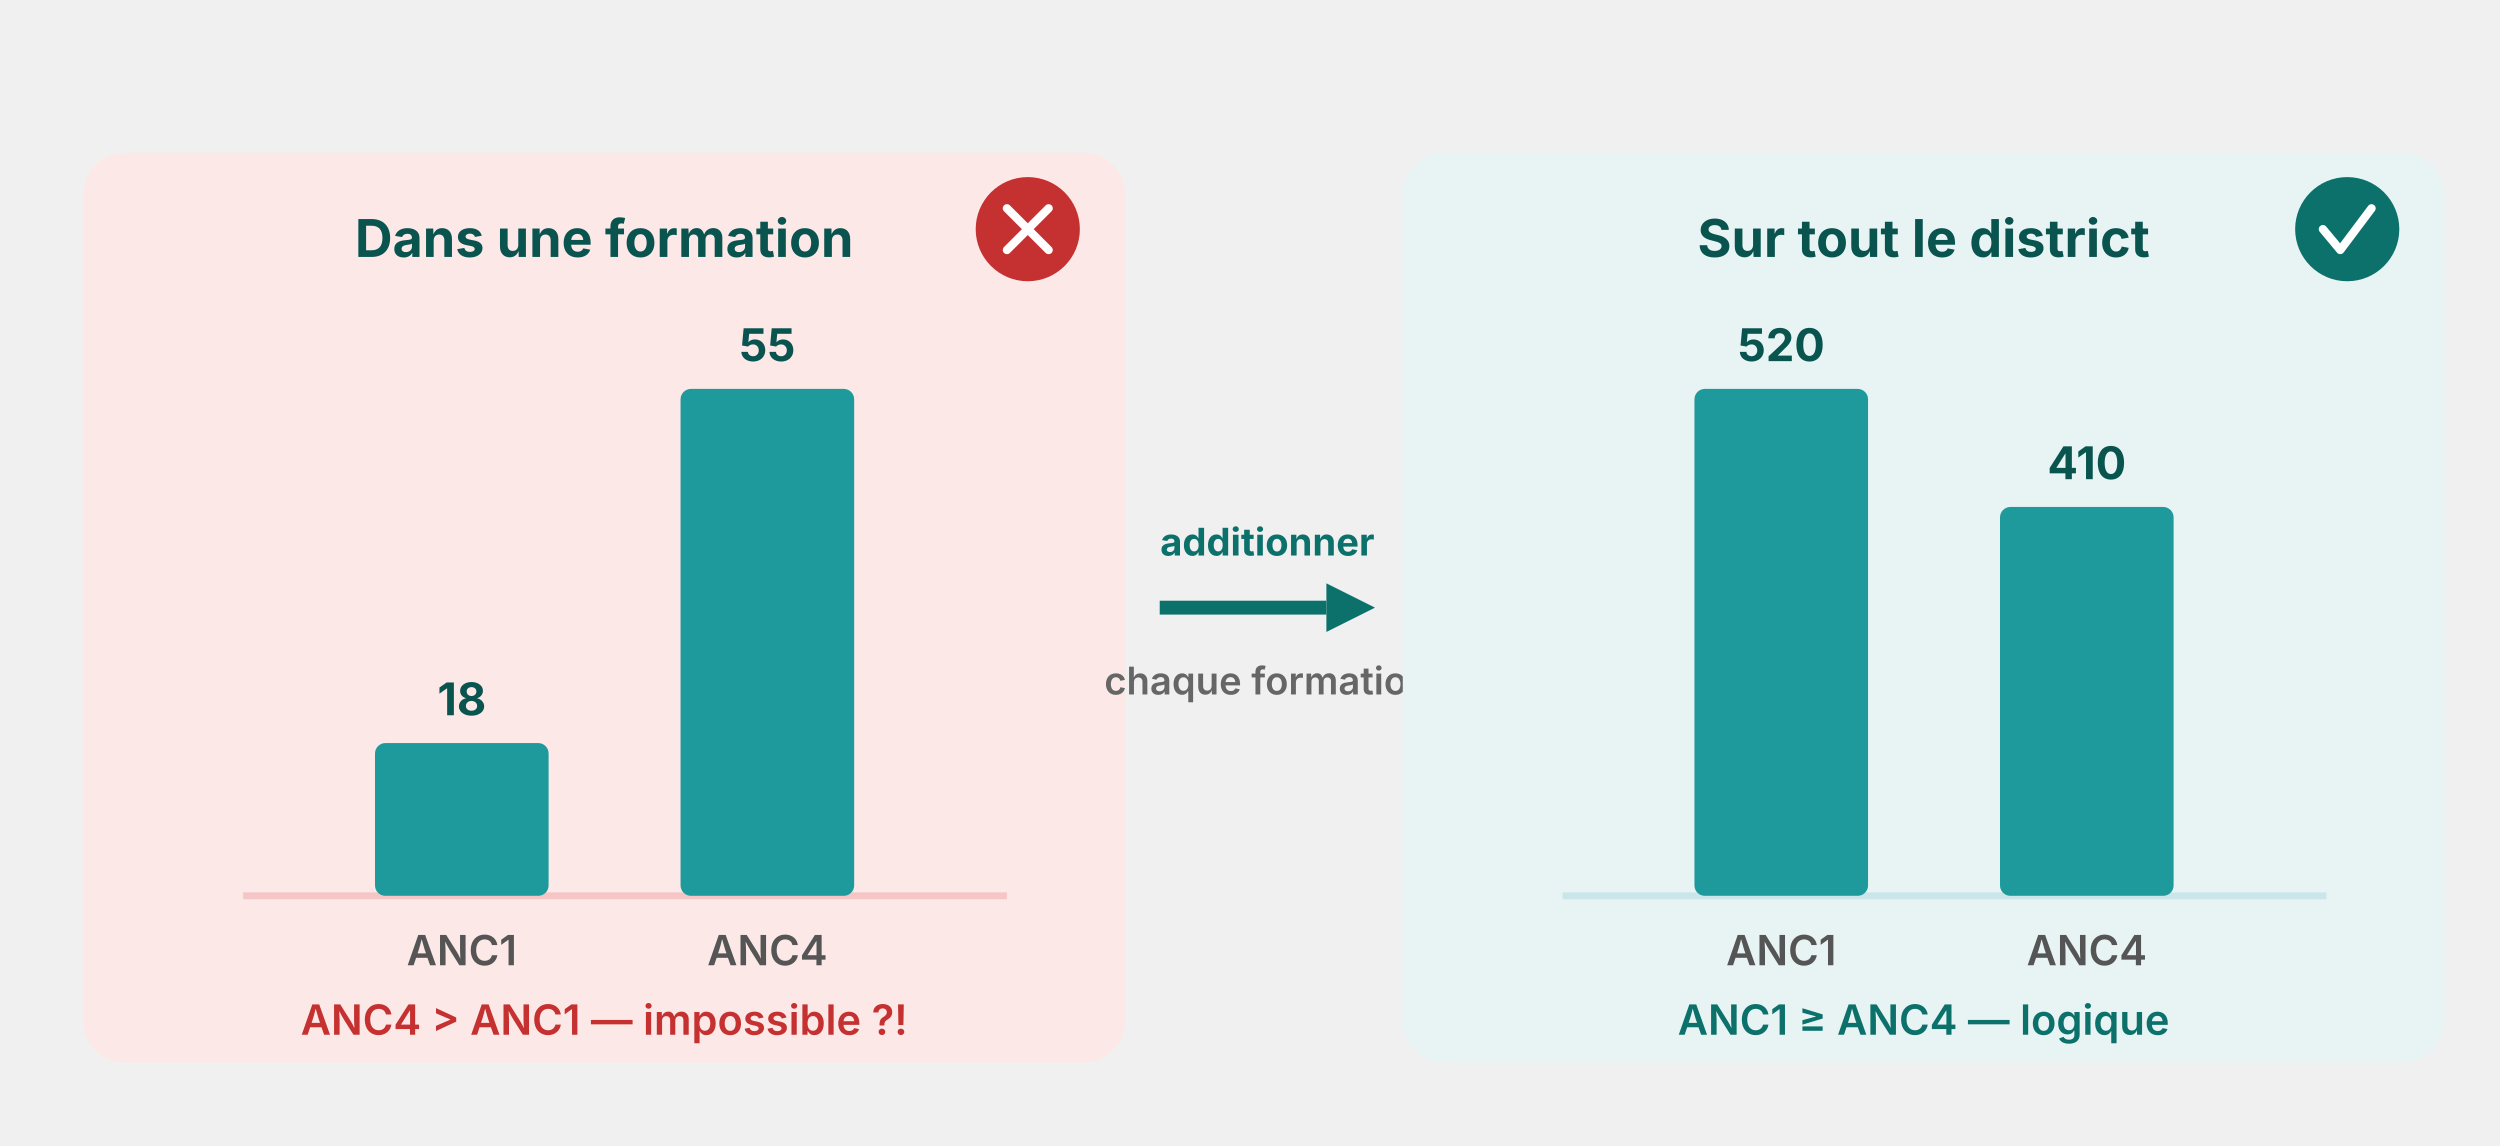
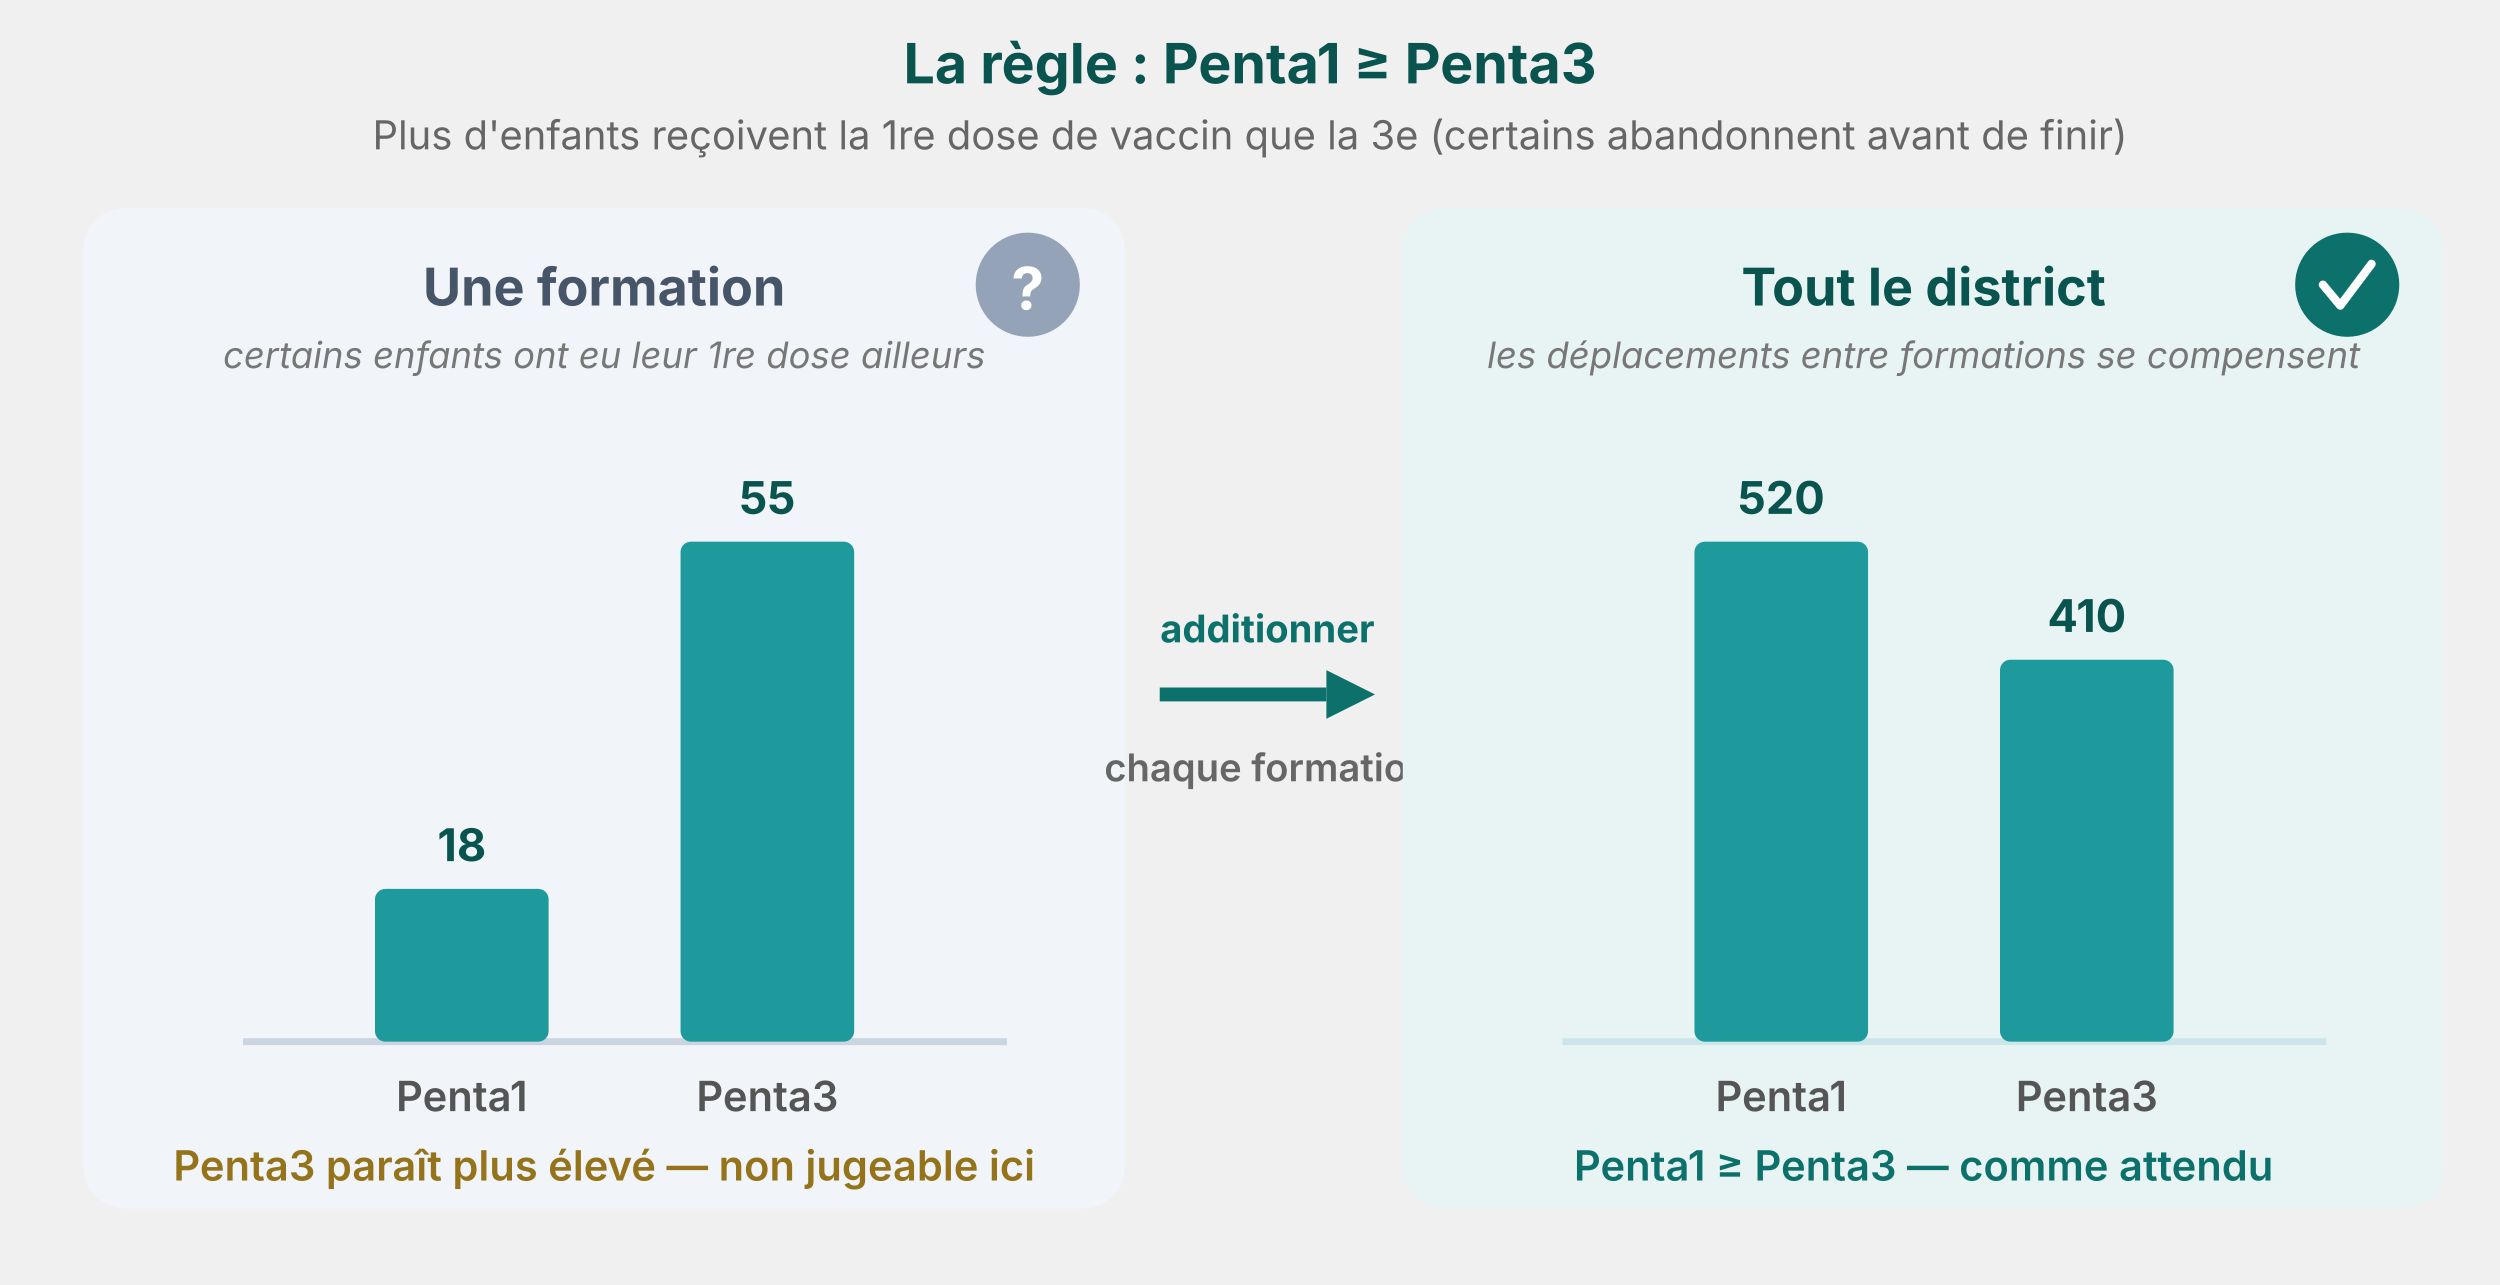
- <svg xmlns="http://www.w3.org/2000/svg" viewBox="0 0 720 330" font-family="Inter, sans-serif">
+ <svg xmlns="http://www.w3.org/2000/svg" viewBox="0 0 720 370" font-family="Inter, sans-serif">
  <defs>
    <style>
-       .panel-title { font-size: 15px; font-weight: 700; fill: #09544F; }
+       .big-title { font-size: 16px; font-weight: 700; fill: #09544F; }
+       .subtitle { font-size: 11.5px; fill: #666; }
+       .panel-title { font-size: 15px; font-weight: 700; }
+       .reason { font-size: 10.5px; font-style: italic; fill: #777; }
      .val { font-size: 13px; font-weight: 700; fill: #09544F; }
      .axlab { font-size: 12px; font-weight: 600; fill: #555; }
      .rule { font-size: 12px; font-weight: 600; }
    </style>
  </defs>
-   <rect x="24" y="44" width="300" height="262" rx="12" fill="#FDE8E8" />
-   <text class="panel-title" x="174" y="74" text-anchor="middle">Dans une formation</text>
-   <line x1="70" y1="258" x2="290" y2="258" stroke="#F5C6C6" stroke-width="2" />
-   <rect x="108" y="214" width="50" height="44" rx="3" fill="#1F9A9C" />
-   <text class="val" x="133" y="206" text-anchor="middle">18</text>
-   <text class="axlab" x="133" y="278" text-anchor="middle">ANC1</text>
-   <rect x="196" y="112" width="50" height="146" rx="3" fill="#1F9A9C" />
-   <text class="val" x="221" y="104" text-anchor="middle">55</text>
-   <text class="axlab" x="221" y="278" text-anchor="middle">ANC4</text>
-   <text class="rule" x="174" y="298" text-anchor="middle" fill="#C53030">ANC4 &gt; ANC1 — impossible ?!</text>
-   <circle cx="296" cy="66" r="15" fill="#C53030" />
-   <line x1="290" y1="60" x2="302" y2="72" stroke="#fff" stroke-width="2.4" stroke-linecap="round" />
-   <line x1="302" y1="60" x2="290" y2="72" stroke="#fff" stroke-width="2.4" stroke-linecap="round" />
-   <line x1="334" y1="175" x2="382" y2="175" stroke="#0C716B" stroke-width="4" />
-   <polygon points="382,168 396,175 382,182" fill="#0C716B" />
-   <text x="365" y="160" text-anchor="middle" font-size="11" font-weight="700" fill="#0C716B">additionner</text>
-   <text x="365" y="200" text-anchor="middle" font-size="11" font-weight="600" fill="#666">chaque formation</text>
-   <rect x="404" y="44" width="300" height="262" rx="12" fill="#E8F4F3" />
-   <text class="panel-title" x="554" y="74" text-anchor="middle">Sur tout le district</text>
-   <line x1="450" y1="258" x2="670" y2="258" stroke="#CAE6E9" stroke-width="2" />
-   <rect x="488" y="112" width="50" height="146" rx="3" fill="#1F9A9C" />
-   <text class="val" x="513" y="104" text-anchor="middle">520</text>
-   <text class="axlab" x="513" y="278" text-anchor="middle">ANC1</text>
-   <rect x="576" y="146" width="50" height="112" rx="3" fill="#1F9A9C" />
-   <text class="val" x="601" y="138" text-anchor="middle">410</text>
-   <text class="axlab" x="601" y="278" text-anchor="middle">ANC4</text>
-   <text class="rule" x="554" y="298" text-anchor="middle" fill="#0C716B">ANC1 ≥ ANC4 — logique</text>
-   <circle cx="676" cy="66" r="15" fill="#0C716B" />
-   <polyline points="669,66 674,72 683,60" fill="none" stroke="#fff" stroke-width="2.4" stroke-linecap="round" stroke-linejoin="round" />
+   <text class="big-title" x="360" y="24" text-anchor="middle">La règle : Penta1 ≥ Penta3</text>
+   <text class="subtitle" x="360" y="43" text-anchor="middle">Plus d'enfants reçoivent la 1re dose de vaccin que la 3e (certains abandonnent avant de finir)</text>
+   <rect x="24" y="60" width="300" height="288" rx="12" fill="#F1F5F9" />
+   <text class="panel-title" x="174" y="88" text-anchor="middle" fill="#475569">Une formation</text>
+   <text class="reason" x="174" y="106" text-anchor="middle">certains enfants ont eu leur 1re dose ailleurs</text>
+   <line x1="70" y1="300" x2="290" y2="300" stroke="#CBD5E1" stroke-width="2" />
+   <rect x="108" y="256" width="50" height="44" rx="3" fill="#1F9A9C" />
+   <text class="val" x="133" y="248" text-anchor="middle">18</text>
+   <text class="axlab" x="133" y="320" text-anchor="middle">Penta1</text>
+   <rect x="196" y="156" width="50" height="144" rx="3" fill="#1F9A9C" />
+   <text class="val" x="221" y="148" text-anchor="middle">55</text>
+   <text class="axlab" x="221" y="320" text-anchor="middle">Penta3</text>
+   <text class="rule" x="174" y="340" text-anchor="middle" fill="#94731A">Penta3 paraît plus élevé — non jugeable ici</text>
+   <circle cx="296" cy="82" r="15" fill="#94A3B8" />
+   <text x="296" y="83" text-anchor="middle" dominant-baseline="central" font-size="17" font-weight="700" fill="#fff">?</text>
+   <line x1="334" y1="200" x2="382" y2="200" stroke="#0C716B" stroke-width="4" />
+   <polygon points="382,193 396,200 382,207" fill="#0C716B" />
+   <text x="365" y="185" text-anchor="middle" font-size="11" font-weight="700" fill="#0C716B">additionner</text>
+   <text x="365" y="225" text-anchor="middle" font-size="11" font-weight="600" fill="#666">chaque formation</text>
+   <rect x="404" y="60" width="300" height="288" rx="12" fill="#E8F4F3" />
+   <text class="panel-title" x="554" y="88" text-anchor="middle" fill="#09544F">Tout le district</text>
+   <text class="reason" x="554" y="106" text-anchor="middle">les déplacements entre formations se compensent</text>
+   <line x1="450" y1="300" x2="670" y2="300" stroke="#CAE6E9" stroke-width="2" />
+   <rect x="488" y="156" width="50" height="144" rx="3" fill="#1F9A9C" />
+   <text class="val" x="513" y="148" text-anchor="middle">520</text>
+   <text class="axlab" x="513" y="320" text-anchor="middle">Penta1</text>
+   <rect x="576" y="190" width="50" height="110" rx="3" fill="#1F9A9C" />
+   <text class="val" x="601" y="182" text-anchor="middle">410</text>
+   <text class="axlab" x="601" y="320" text-anchor="middle">Penta3</text>
+   <text class="rule" x="554" y="340" text-anchor="middle" fill="#0C716B">Penta1 ≥ Penta3 — comme attendu</text>
+   <circle cx="676" cy="82" r="15" fill="#0C716B" />
+   <polyline points="669,82 674,88 683,76" fill="none" stroke="#fff" stroke-width="2.4" stroke-linecap="round" stroke-linejoin="round" />
</svg>
